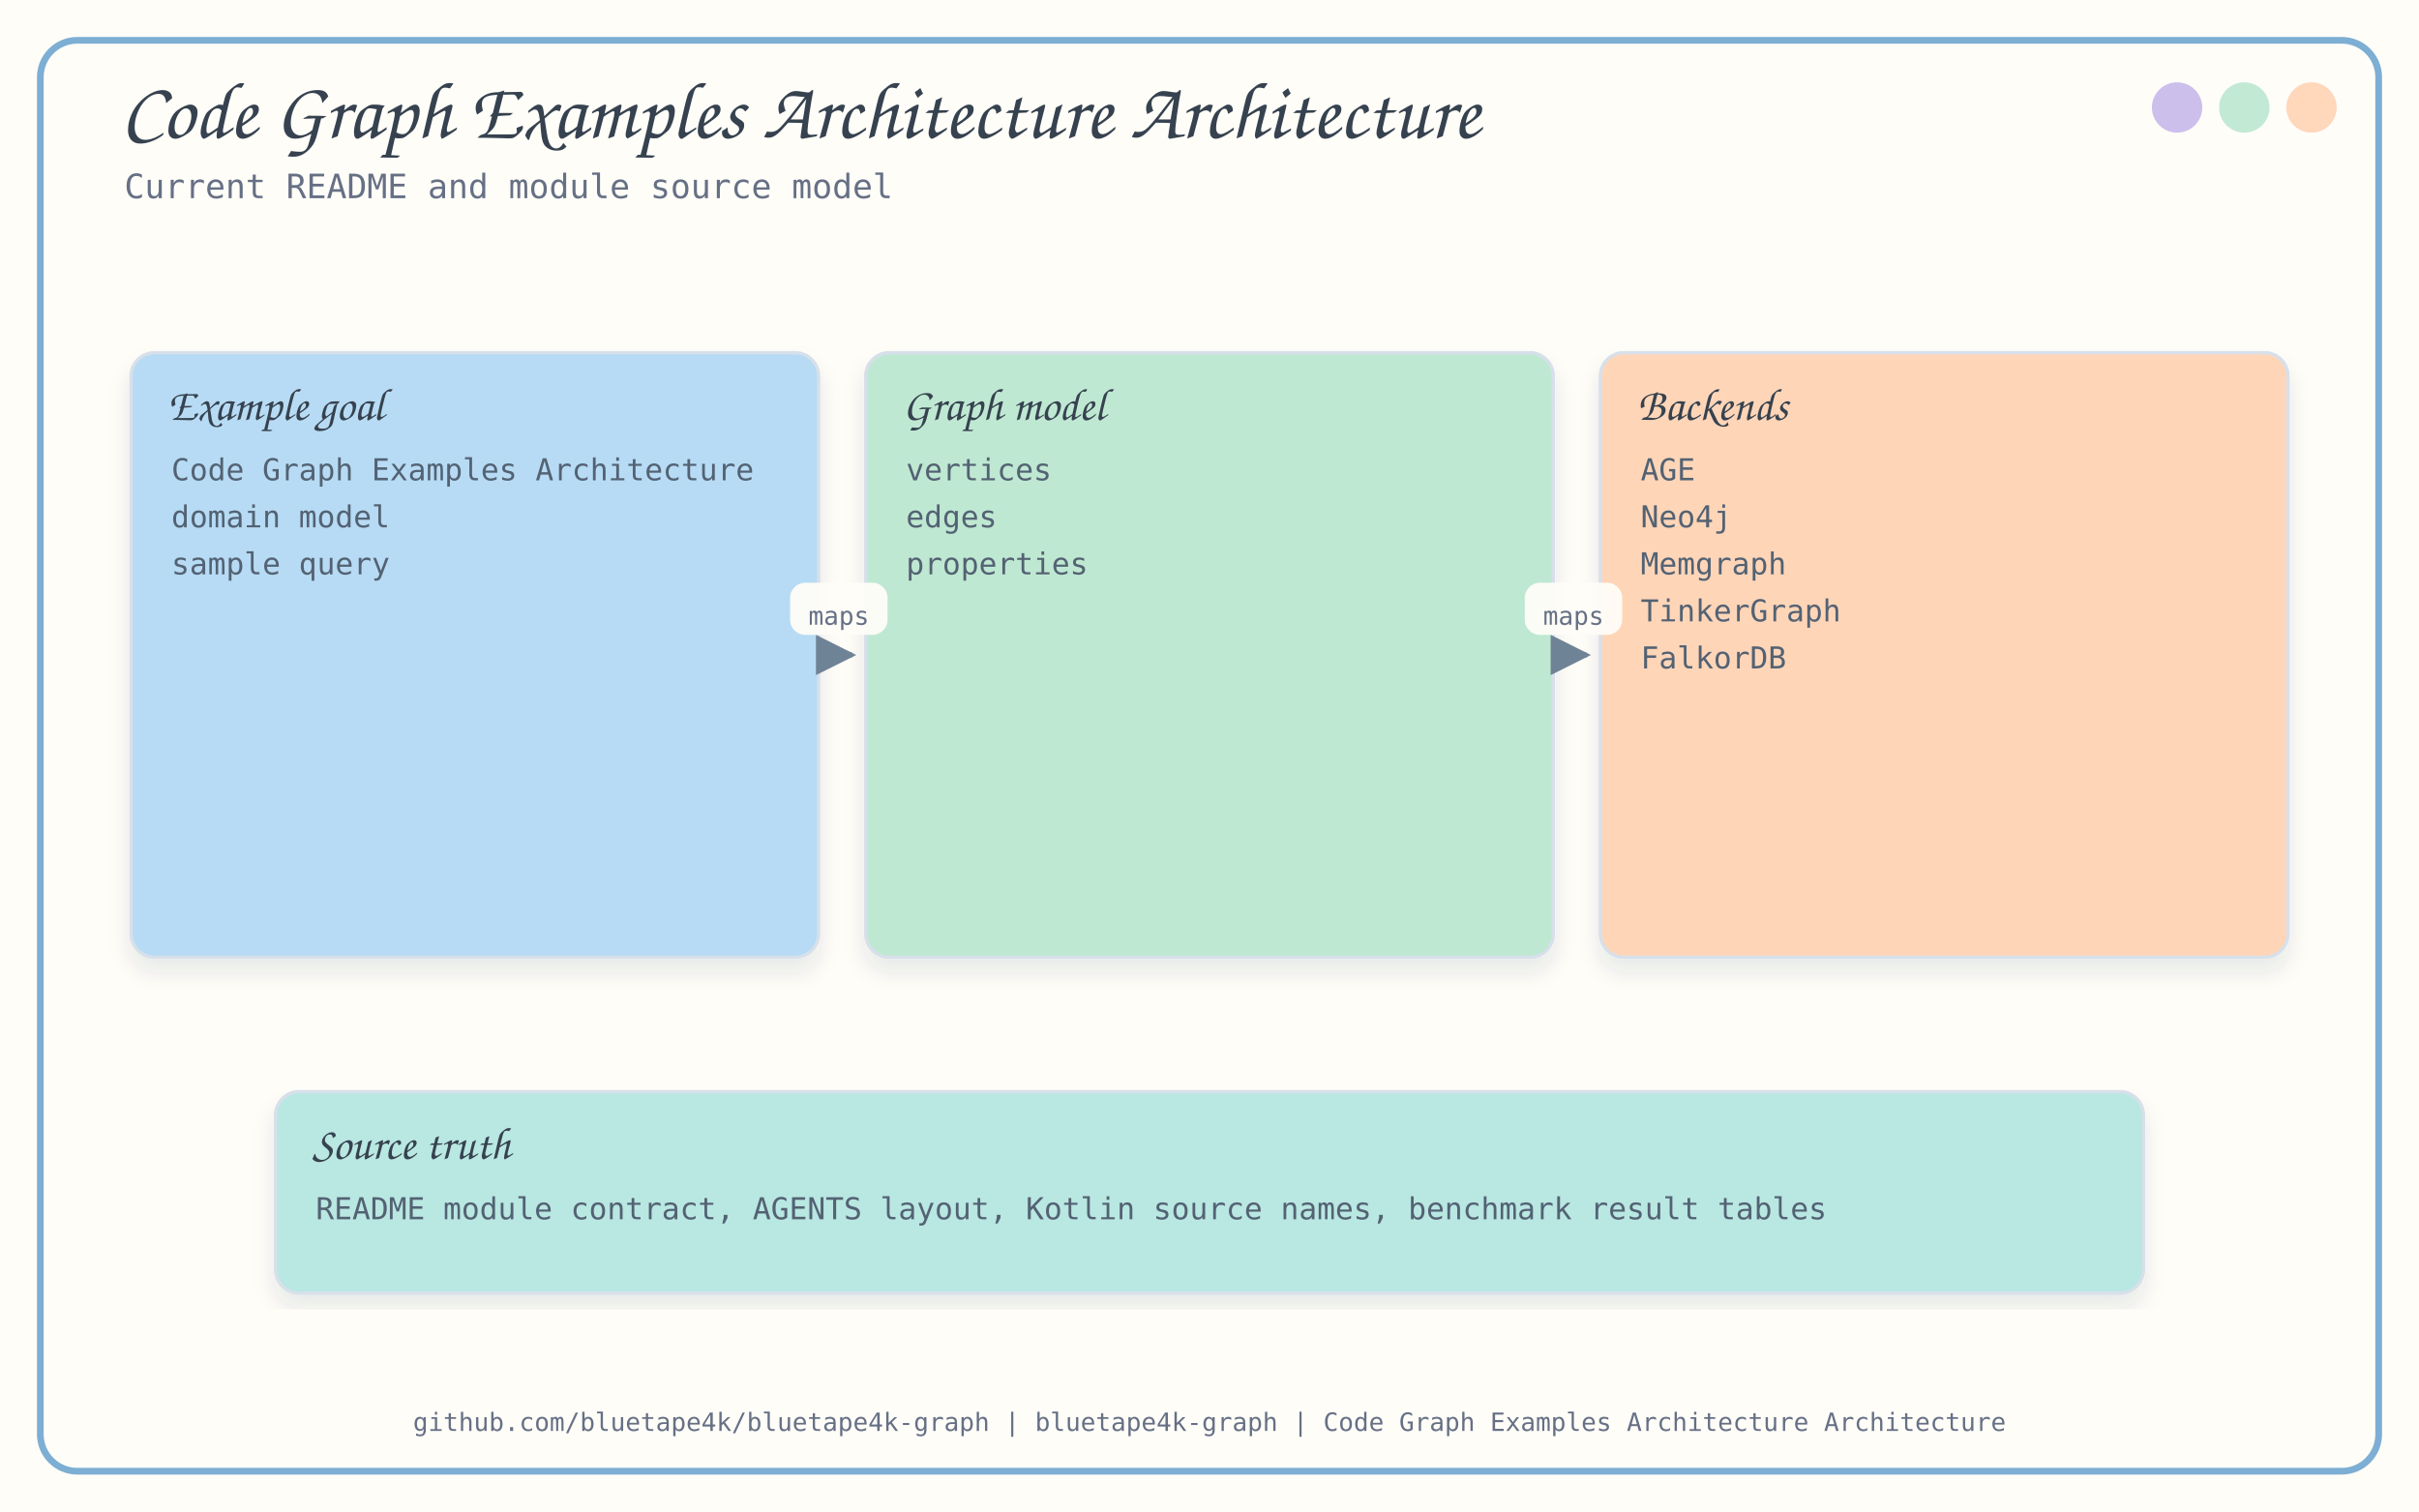
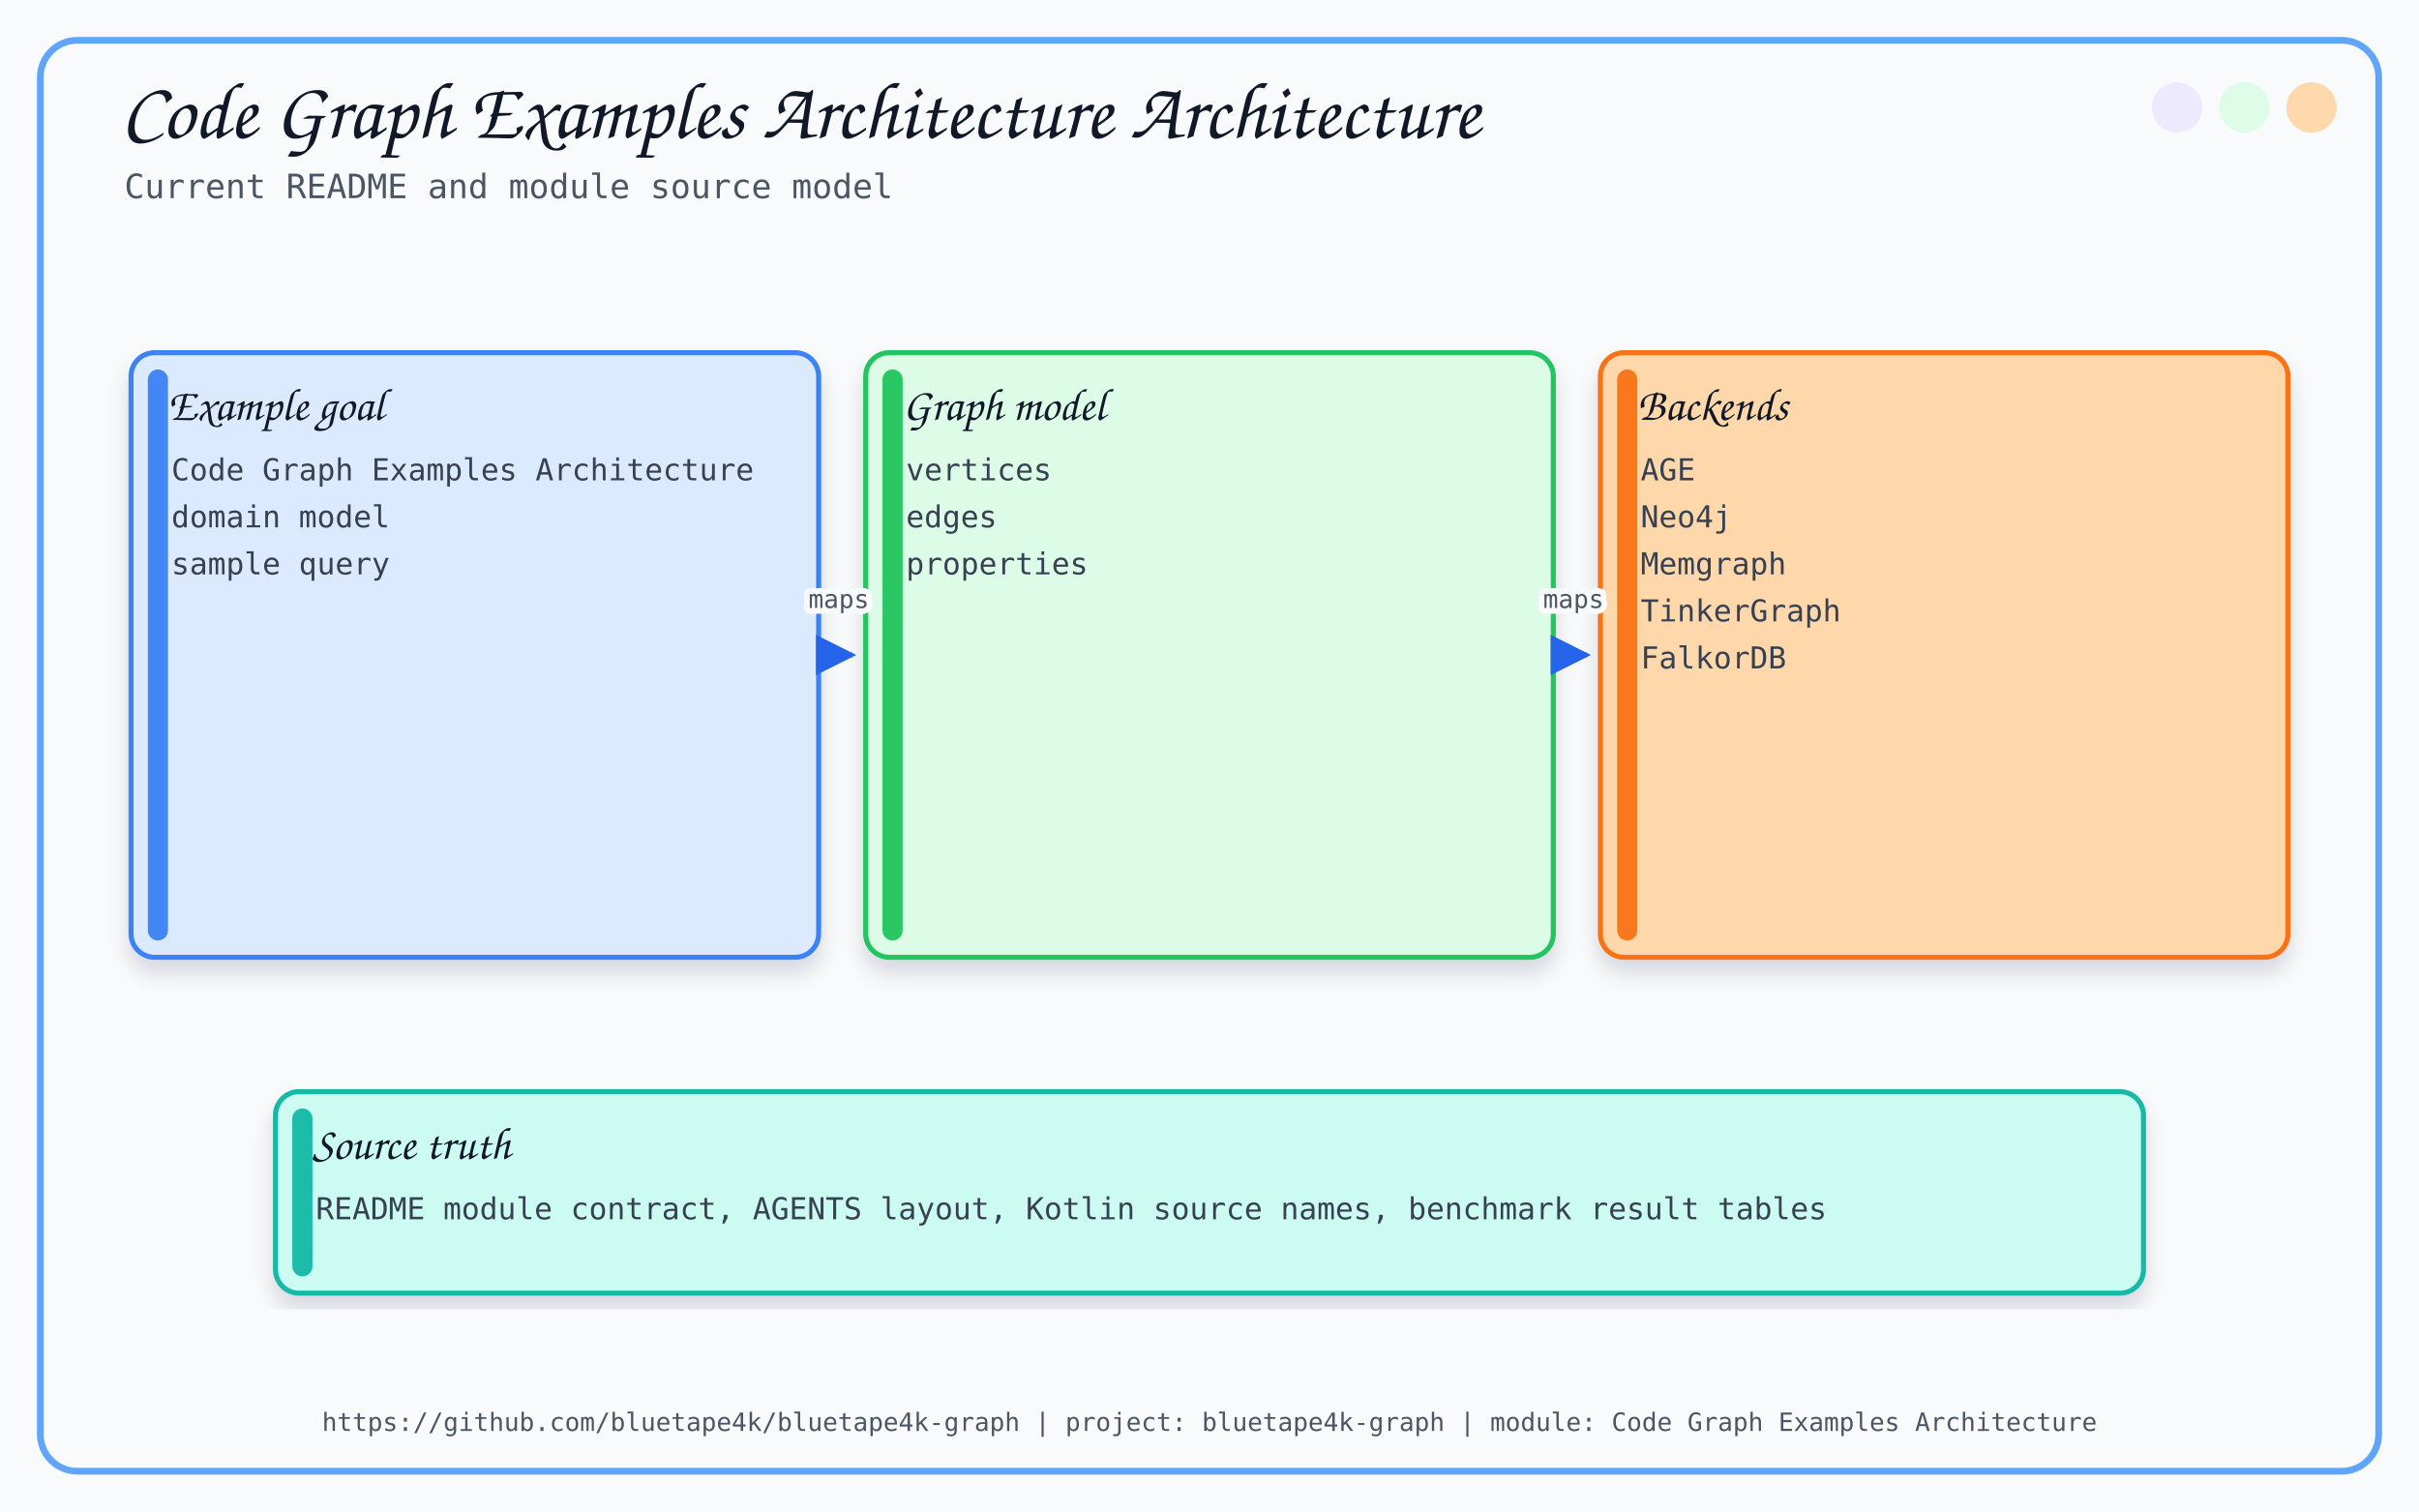
<svg xmlns="http://www.w3.org/2000/svg" width="1440" height="900" viewBox="0 0 1440 900">
  <defs>
    <filter id="softShadow" x="-8%" y="-8%" width="116%" height="116%">
-       <feDropShadow dx="0" dy="8" stdDeviation="6" flood-color="#26384A" flood-opacity="0.10" />
+       <feDropShadow dx="0" dy="8" stdDeviation="6" flood-color="#0F172A" flood-opacity="0.14" />
    </filter>
    <marker id="arrow" viewBox="0 0 10 10" refX="9" refY="5" markerWidth="8" markerHeight="8" orient="auto-start-reverse">
-       <path d="M 0 0 L 10 5 L 0 10 z" fill="#6F8396" />
+       <path d="M 0 0 L 10 5 L 0 10 z" fill="#2563EB" />
    </marker>
  </defs>
  <style>
-       .title { font-family: 'Architects Daughter', cursive; font-size: 48px; fill: #36424F; }
-       .subtitle { font-family: 'Comic Mono', monospace; font-size: 20px; fill: #667085; }
-       .label { font-family: 'Architects Daughter', cursive; font-size: 27px; fill: #36424F; }
-       .small { font-family: 'Comic Mono', monospace; font-size: 18px; fill: #536273; }
-       .tiny { font-family: 'Comic Mono', monospace; font-size: 15px; fill: #667085; }
-       .card { stroke: #D7E0EA; stroke-width: 2; filter: url(#softShadow); }
-       .line { stroke: #6F8396; stroke-width: 3; fill: none; marker-end: url(#arrow); }
-       .thin { stroke: #A5B5C4; stroke-width: 2; fill: none; marker-end: url(#arrow); }
-       .dash { stroke: #A5B5C4; stroke-width: 2; stroke-dasharray: 8 8; fill: none; marker-end: url(#arrow); }
+       .title { font-family: 'Architects Daughter', cursive; font-size: 48px; fill: #111827; }
+       .subtitle { font-family: 'Comic Mono', monospace; font-size: 20px; fill: #4B5563; }
+       .label { font-family: 'Architects Daughter', cursive; font-size: 27px; fill: #111827; }
+       .small { font-family: 'Comic Mono', monospace; font-size: 18px; fill: #374151; }
+       .tiny { font-family: 'Comic Mono', monospace; font-size: 15px; fill: #4B5563; }
+       .card { filter: url(#softShadow); }
+       .line { stroke: #2563EB; stroke-width: 3; fill: none; marker-end: url(#arrow); }
+       .thin { stroke: #60A5FA; stroke-width: 2; fill: none; marker-end: url(#arrow); }
+       .dash { stroke: #64748B; stroke-width: 2; stroke-dasharray: 8 8; fill: none; marker-end: url(#arrow); }
    </style>
-   <rect x="0" y="0" width="1440" height="900" fill="#FFFDF8" />
-   <rect x="24" y="24" width="1392" height="852" rx="22" fill="none" stroke="#7DAED3" stroke-width="4" />
-   <circle cx="1376" cy="64" r="15" fill="#FFD5B8" opacity="0.95" />
-   <circle cx="1336" cy="64" r="15" fill="#BFE8D2" opacity="0.95" />
-   <circle cx="1296" cy="64" r="15" fill="#CBBCEB" opacity="0.95" />
+   <rect x="0" y="0" width="1440" height="900" fill="#F8FAFC" />
+   <rect x="24" y="24" width="1392" height="852" rx="22" fill="none" stroke="#60A5FA" stroke-width="4" />
+   <circle cx="1376" cy="64" r="15" fill="#FED7AA" opacity="0.95" />
+   <circle cx="1336" cy="64" r="15" fill="#DCFCE7" opacity="0.95" />
+   <circle cx="1296" cy="64" r="15" fill="#EDE9FE" opacity="0.95" />
  <text x="72" y="82" class="title">Code Graph Examples Architecture Architecture</text>
  <text x="74" y="118" class="subtitle">Current README and module source model</text>
-   <text x="720.0" y="852" text-anchor="middle" class="tiny">github.com/bluetape4k/bluetape4k-graph | bluetape4k-graph | Code Graph Examples Architecture Architecture</text>
-   <rect x="78.0" y="210" width="409.333" height="360" rx="14" fill="#B7DBF4" class="card" />
+   <text x="720.0" y="852" text-anchor="middle" class="tiny">https://github.com/bluetape4k/bluetape4k-graph | project: bluetape4k-graph | module: Code Graph Examples Architecture</text>
+   <rect x="78.0" y="210" width="409.333" height="360" rx="14" fill="#DBEAFE" stroke="#3B82F6" stroke-width="3" class="card" />
+   <rect x="88.0" y="220" width="12" height="340" rx="6" fill="#3B82F6" opacity="0.95" />
  <text x="100.0" y="250" class="label">Example goal</text>
  <text x="102.0" y="286" class="small">Code Graph Examples Architecture</text>
  <text x="102.0" y="314" class="small">domain model</text>
  <text x="102.0" y="342" class="small">sample query</text>
-   <rect x="515.333" y="210" width="409.333" height="360" rx="14" fill="#BFE8D2" class="card" />
+   <rect x="515.333" y="210" width="409.333" height="360" rx="14" fill="#DCFCE7" stroke="#22C55E" stroke-width="3" class="card" />
+   <rect x="525.333" y="220" width="12" height="340" rx="6" fill="#22C55E" opacity="0.95" />
  <text x="537.333" y="250" class="label">Graph model</text>
  <text x="539.333" y="286" class="small">vertices</text>
  <text x="539.333" y="314" class="small">edges</text>
  <text x="539.333" y="342" class="small">properties</text>
  <path d="M 491.333 390 C 499.333 390, 499.333 390, 507.333 390" class="line" />
-   <rect x="470.333" y="347.0" width="58" height="31" rx="9" fill="#FFFDF8" opacity="0.94" />
-   <text x="499.333" y="372.0" text-anchor="middle" class="tiny">maps</text>
-   <rect x="952.667" y="210" width="409.333" height="360" rx="14" fill="#FFD5B8" class="card" />
+   <text x="499.333" y="362.0" text-anchor="middle" class="tiny" stroke="#F8FAFC" stroke-width="7" stroke-linejoin="round">maps</text>
+   <text x="499.333" y="362.0" text-anchor="middle" class="tiny">maps</text>
+   <rect x="952.667" y="210" width="409.333" height="360" rx="14" fill="#FED7AA" stroke="#F97316" stroke-width="3" class="card" />
+   <rect x="962.667" y="220" width="12" height="340" rx="6" fill="#F97316" opacity="0.95" />
  <text x="974.667" y="250" class="label">Backends</text>
  <text x="976.667" y="286" class="small">AGE</text>
  <text x="976.667" y="314" class="small">Neo4j</text>
  <text x="976.667" y="342" class="small">Memgraph</text>
  <text x="976.667" y="370" class="small">TinkerGraph</text>
  <text x="976.667" y="398" class="small">FalkorDB</text>
  <path d="M 928.667 390 C 936.667 390, 936.667 390, 944.667 390" class="line" />
-   <rect x="907.667" y="347.0" width="58" height="31" rx="9" fill="#FFFDF8" opacity="0.94" />
-   <text x="936.667" y="372.0" text-anchor="middle" class="tiny">maps</text>
-   <rect x="164" y="650" width="1112" height="120" rx="14" fill="#B9E7E2" class="card" />
+   <text x="936.667" y="362.0" text-anchor="middle" class="tiny" stroke="#F8FAFC" stroke-width="7" stroke-linejoin="round">maps</text>
+   <text x="936.667" y="362.0" text-anchor="middle" class="tiny">maps</text>
+   <rect x="164" y="650" width="1112" height="120" rx="14" fill="#CCFBF1" stroke="#14B8A6" stroke-width="3" class="card" />
+   <rect x="174" y="660" width="12" height="100" rx="6" fill="#14B8A6" opacity="0.95" />
  <text x="186" y="690" class="label">Source truth</text>
  <text x="188" y="726" class="small">README module contract, AGENTS layout, Kotlin source names, benchmark result tables</text>
</svg>
